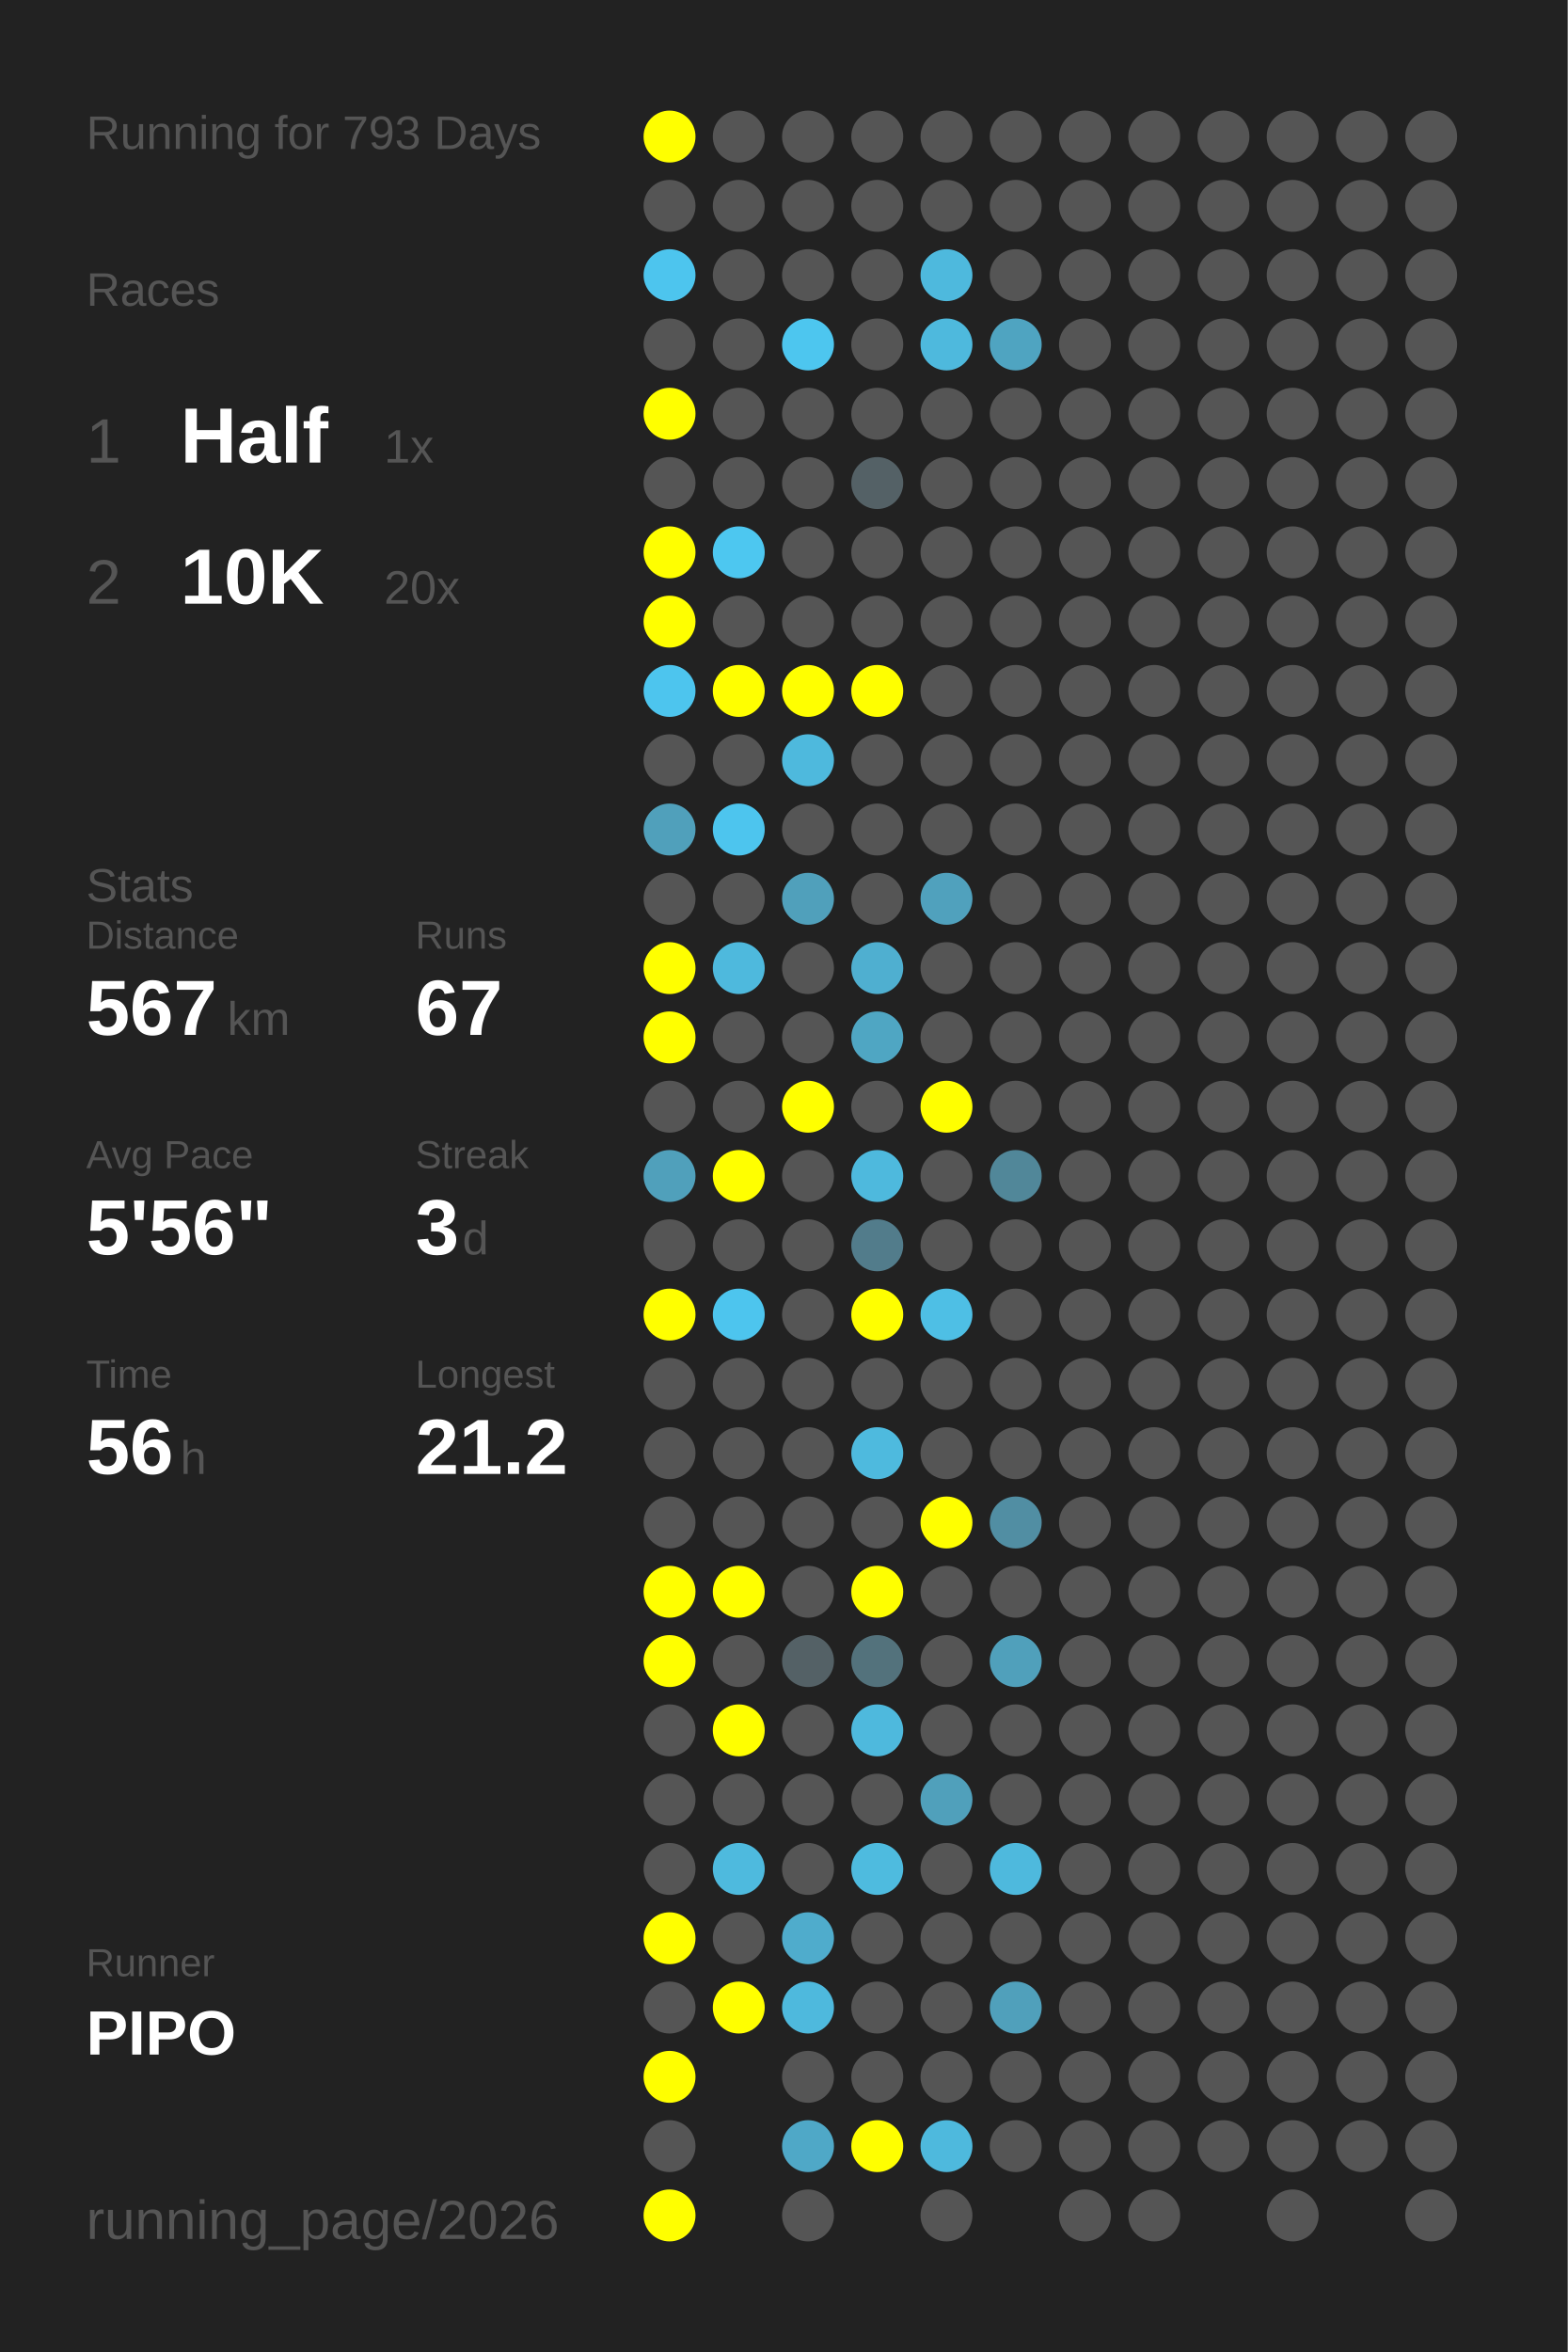
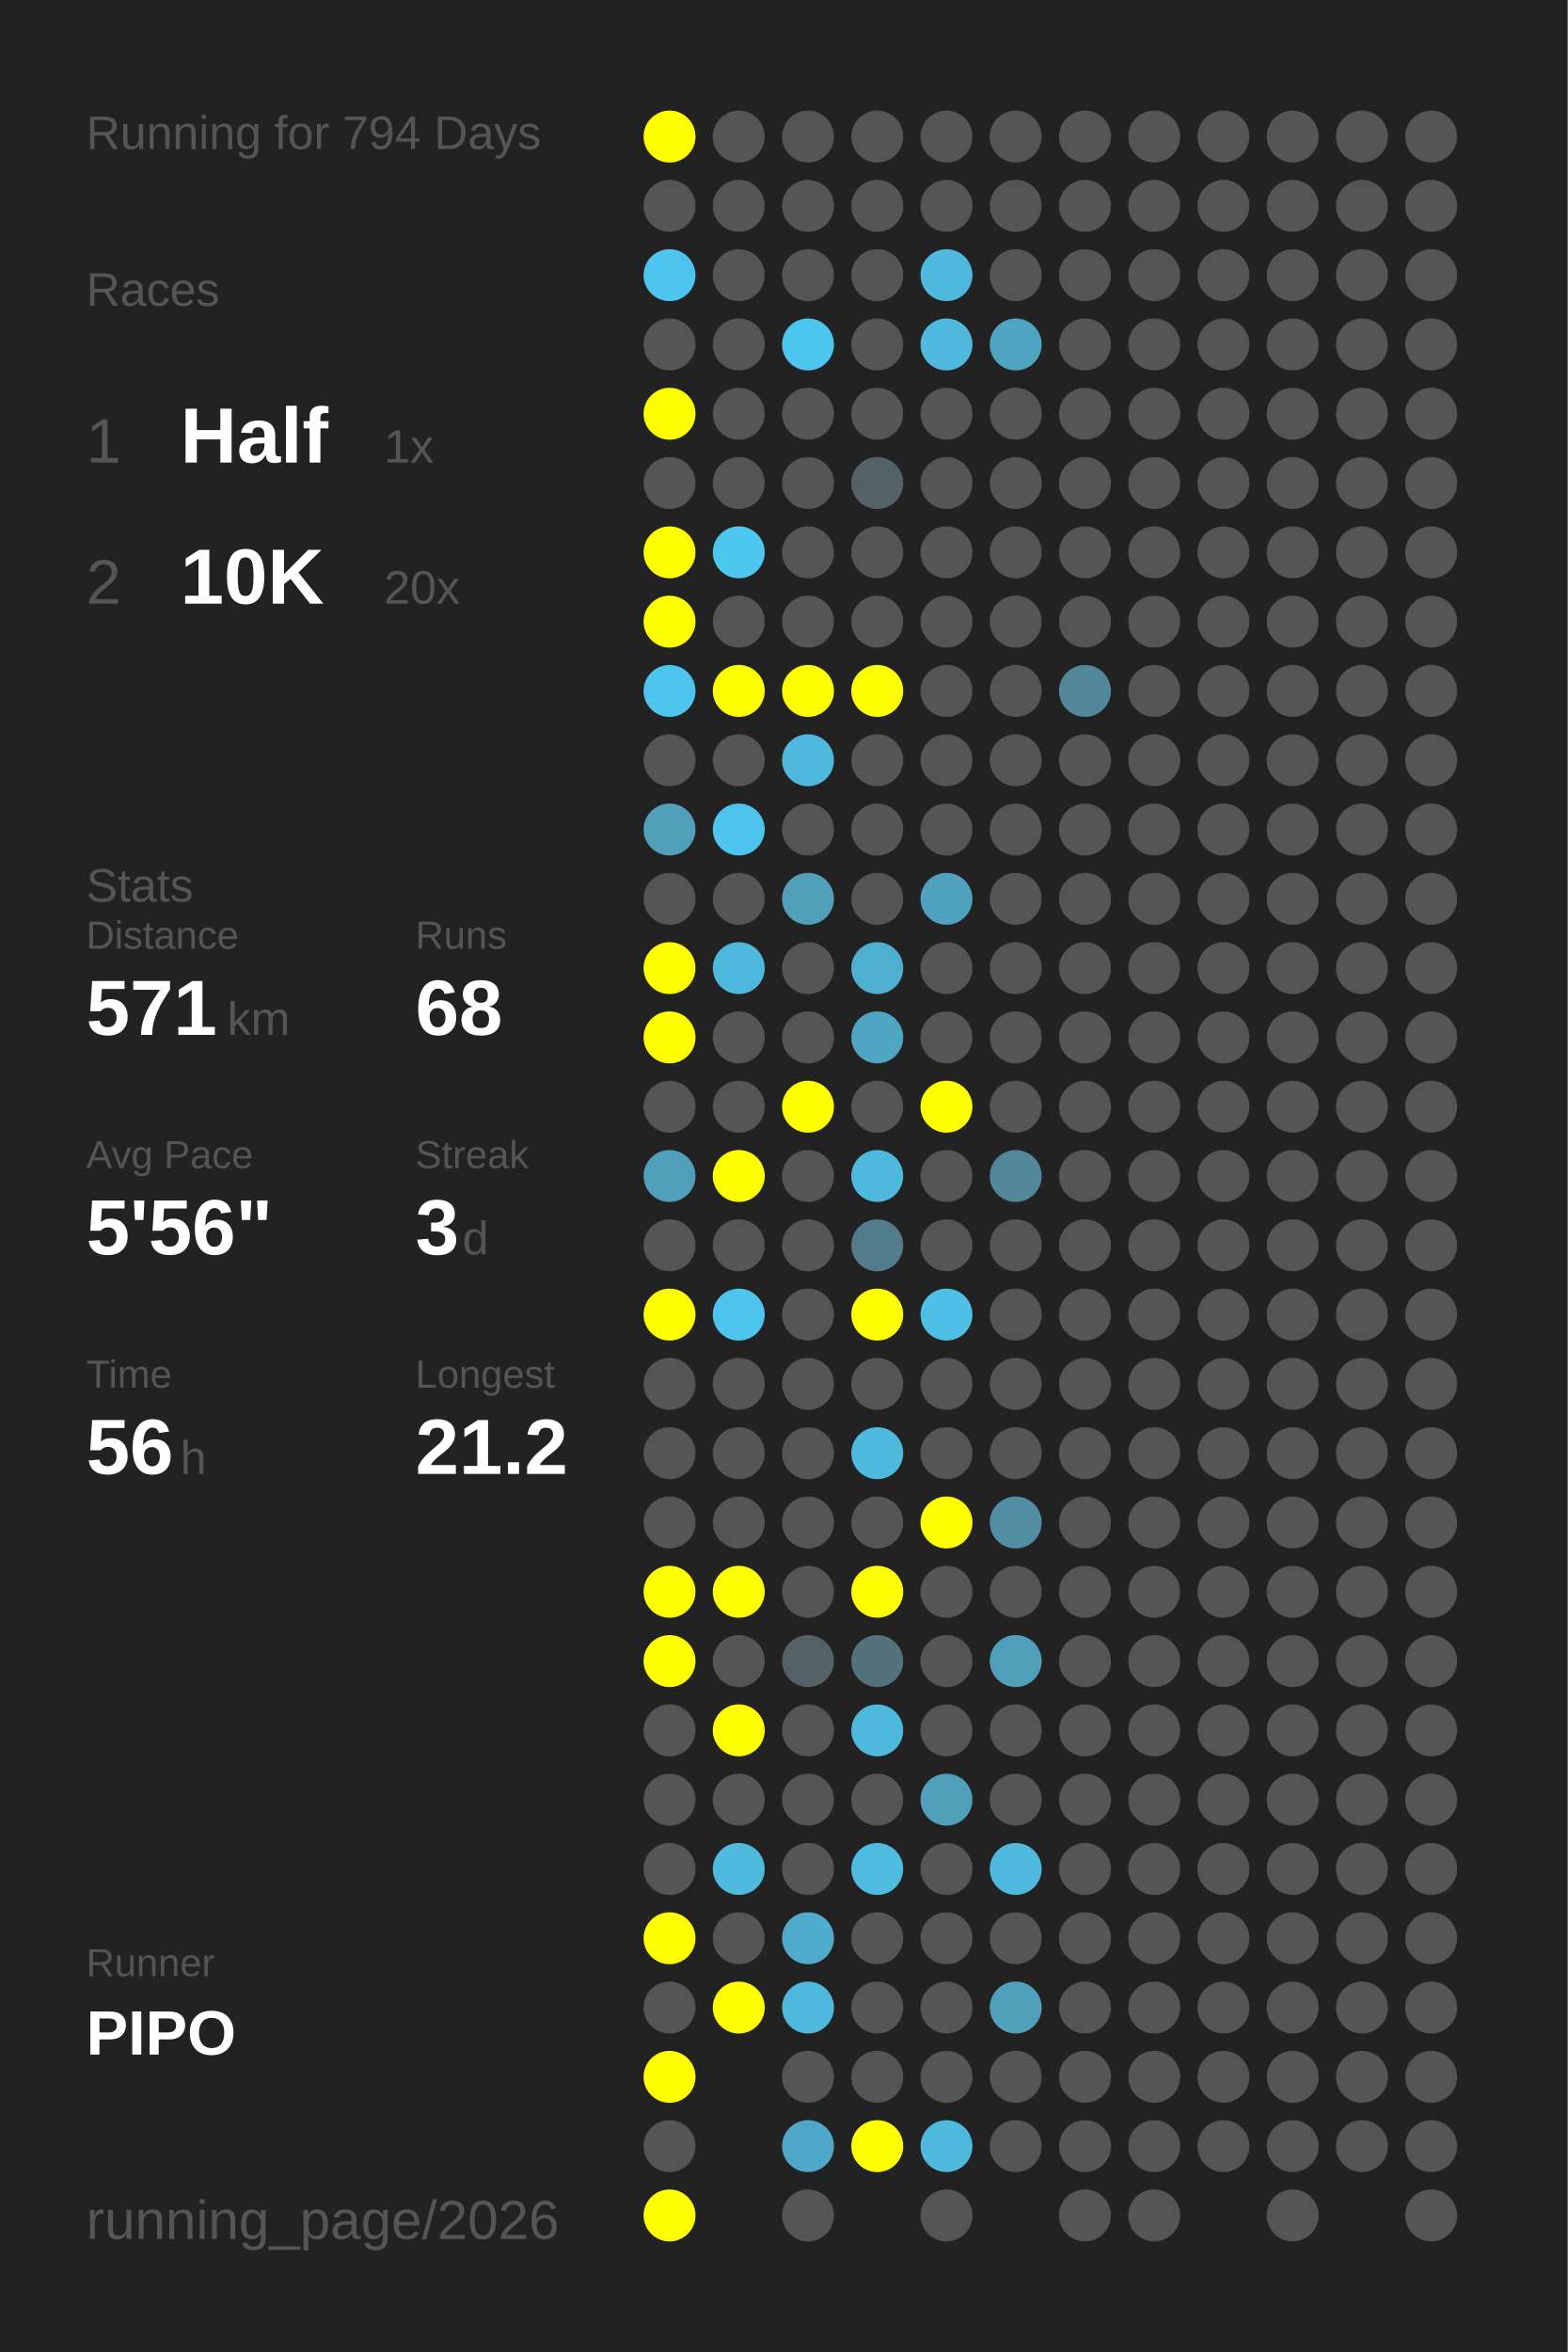
<svg xmlns="http://www.w3.org/2000/svg" baseProfile="full" height="300mm" version="1.1" viewBox="0,0,200,300" width="200mm">
  <defs />
  <rect fill="#222222" height="300" width="200" x="0" y="0" />
-   <text fill="#555555" style="font-size:6px; font-family:Arial;" x="11" y="19">Running for 793 Days</text>
+   <text fill="#555555" style="font-size:6px; font-family:Arial;" x="11" y="19">Running for 794 Days</text>
  <text fill="#555555" style="font-size:6px; font-family:Arial;" x="11" y="39">Races</text>
  <text fill="#555555" style="font-size:8px; font-family:Arial;" x="11" y="59">1</text>
  <text fill="#FFFFFF" style="font-size:10px; font-family:Arial; font-weight:bold;" x="23" y="59">Half</text>
  <text fill="#555555" style="font-size:6px; font-family:Arial;" x="49" y="59">1x</text>
  <text fill="#555555" style="font-size:8px; font-family:Arial;" x="11" y="77">2</text>
  <text fill="#FFFFFF" style="font-size:10px; font-family:Arial; font-weight:bold;" x="23" y="77">10K</text>
  <text fill="#555555" style="font-size:6px; font-family:Arial;" x="49" y="77">20x</text>
  <text fill="#555555" style="font-size:6px; font-family:Arial;" x="11" y="115">Stats</text>
  <text fill="#555555" style="font-size:5px; font-family:Arial;" x="11" y="121">Distance</text>
-   <text fill="#FFFFFF" style="font-size:10px; font-family:Arial; font-weight:bold;" x="11" y="132">567</text>
+   <text fill="#FFFFFF" style="font-size:10px; font-family:Arial; font-weight:bold;" x="11" y="132">571</text>
  <text fill="#555555" style="font-size:6px; font-family:Arial;" x="29" y="132">km</text>
  <text fill="#555555" style="font-size:5px; font-family:Arial;" x="53" y="121">Runs</text>
-   <text fill="#FFFFFF" style="font-size:10px; font-family:Arial; font-weight:bold;" x="53" y="132">67</text>
+   <text fill="#FFFFFF" style="font-size:10px; font-family:Arial; font-weight:bold;" x="53" y="132">68</text>
  <text fill="#555555" style="font-size:5px; font-family:Arial;" x="11" y="149">Avg Pace</text>
  <text fill="#FFFFFF" style="font-size:10px; font-family:Arial; font-weight:bold;" x="11" y="160">5'56"</text>
  <text fill="#555555" style="font-size:5px; font-family:Arial;" x="53" y="149">Streak</text>
  <text fill="#FFFFFF" style="font-size:10px; font-family:Arial; font-weight:bold;" x="53" y="160">3</text>
  <text fill="#555555" style="font-size:6px; font-family:Arial;" x="59" y="160">d</text>
  <text fill="#555555" style="font-size:5px; font-family:Arial;" x="11" y="177">Time</text>
  <text fill="#FFFFFF" style="font-size:10px; font-family:Arial; font-weight:bold;" x="11" y="188">56</text>
  <text fill="#555555" style="font-size:6px; font-family:Arial;" x="23" y="188">h</text>
  <text fill="#555555" style="font-size:5px; font-family:Arial;" x="53" y="177">Longest</text>
  <text fill="#FFFFFF" style="font-size:10px; font-family:Arial; font-weight:bold;" x="53" y="188">21.2</text>
  <text fill="#555555" style="font-size:5px; font-family:Arial;" x="11" y="252.065">Runner</text>
  <text fill="#FFFFFF" style="font-size:8px; font-family:Arial; font-weight:bold;" x="11" y="262.065">PIPO</text>
  <text fill="#555555" style="font-size:7px; font-family:Arial;" x="11" y="285.581">running_page/2026</text>
  <circle cx="85.417" cy="17.419" fill="#FFFF00" r="3.312" />
  <circle cx="85.417" cy="26.258" fill="#555555" r="3.312" />
  <circle cx="85.417" cy="35.097" fill="#4dc5ee" r="3.312" />
  <circle cx="85.417" cy="43.935" fill="#555555" r="3.312" />
  <circle cx="85.417" cy="52.774" fill="#FFFF00" r="3.312" />
  <circle cx="85.417" cy="61.613" fill="#555555" r="3.312" />
  <circle cx="85.417" cy="70.452" fill="#FFFF00" r="3.312" />
  <circle cx="85.417" cy="79.29" fill="#FFFF00" r="3.312" />
  <circle cx="85.417" cy="88.129" fill="#4dc5ee" r="3.312" />
  <circle cx="85.417" cy="96.968" fill="#555555" r="3.312" />
  <circle cx="85.417" cy="105.806" fill="#50a0bb" r="3.312" />
  <circle cx="85.417" cy="114.645" fill="#555555" r="3.312" />
  <circle cx="85.417" cy="123.484" fill="#FFFF00" r="3.312" />
  <circle cx="85.417" cy="132.323" fill="#FFFF00" r="3.312" />
  <circle cx="85.417" cy="141.161" fill="#555555" r="3.312" />
  <circle cx="85.417" cy="150" fill="#50a0bb" r="3.312" />
  <circle cx="85.417" cy="158.839" fill="#555555" r="3.312" />
  <circle cx="85.417" cy="167.677" fill="#FFFF00" r="3.312" />
  <circle cx="85.417" cy="176.516" fill="#555555" r="3.312" />
  <circle cx="85.417" cy="185.355" fill="#555555" r="3.312" />
  <circle cx="85.417" cy="194.194" fill="#555555" r="3.312" />
  <circle cx="85.417" cy="203.032" fill="#FFFF00" r="3.312" />
  <circle cx="85.417" cy="211.871" fill="#FFFF00" r="3.312" />
  <circle cx="85.417" cy="220.71" fill="#555555" r="3.312" />
  <circle cx="85.417" cy="229.548" fill="#555555" r="3.312" />
  <circle cx="85.417" cy="238.387" fill="#555555" r="3.312" />
  <circle cx="85.417" cy="247.226" fill="#FFFF00" r="3.312" />
  <circle cx="85.417" cy="256.065" fill="#555555" r="3.312" />
  <circle cx="85.417" cy="264.903" fill="#FFFF00" r="3.312" />
  <circle cx="85.417" cy="273.742" fill="#555555" r="3.312" />
  <circle cx="85.417" cy="282.581" fill="#FFFF00" r="3.312" />
  <circle cx="94.25" cy="17.419" fill="#555555" r="3.312" />
  <circle cx="94.25" cy="26.258" fill="#555555" r="3.312" />
  <circle cx="94.25" cy="35.097" fill="#555555" r="3.312" />
  <circle cx="94.25" cy="43.935" fill="#555555" r="3.312" />
  <circle cx="94.25" cy="52.774" fill="#555555" r="3.312" />
  <circle cx="94.25" cy="61.613" fill="#555555" r="3.312" />
  <circle cx="94.25" cy="70.452" fill="#4dc7f0" r="3.312" />
  <circle cx="94.25" cy="79.29" fill="#555555" r="3.312" />
  <circle cx="94.25" cy="88.129" fill="#FFFF00" r="3.312" />
  <circle cx="94.25" cy="96.968" fill="#555555" r="3.312" />
  <circle cx="94.25" cy="105.806" fill="#4dc5ee" r="3.312" />
  <circle cx="94.25" cy="114.645" fill="#555555" r="3.312" />
  <circle cx="94.25" cy="123.484" fill="#4eb9dd" r="3.312" />
  <circle cx="94.25" cy="132.323" fill="#555555" r="3.312" />
  <circle cx="94.25" cy="141.161" fill="#555555" r="3.312" />
  <circle cx="94.25" cy="150" fill="#FFFF00" r="3.312" />
  <circle cx="94.25" cy="158.839" fill="#555555" r="3.312" />
  <circle cx="94.25" cy="167.677" fill="#4dc5ee" r="3.312" />
  <circle cx="94.25" cy="176.516" fill="#555555" r="3.312" />
  <circle cx="94.25" cy="185.355" fill="#555555" r="3.312" />
  <circle cx="94.25" cy="194.194" fill="#555555" r="3.312" />
  <circle cx="94.25" cy="203.032" fill="#FFFF00" r="3.312" />
  <circle cx="94.25" cy="211.871" fill="#555555" r="3.312" />
  <circle cx="94.25" cy="220.71" fill="#FFFF00" r="3.312" />
  <circle cx="94.25" cy="229.548" fill="#555555" r="3.312" />
  <circle cx="94.25" cy="238.387" fill="#4ebade" r="3.312" />
  <circle cx="94.25" cy="247.226" fill="#555555" r="3.312" />
  <circle cx="94.25" cy="256.065" fill="#FFFF00" r="3.312" />
  <circle cx="103.083" cy="17.419" fill="#555555" r="3.312" />
  <circle cx="103.083" cy="26.258" fill="#555555" r="3.312" />
  <circle cx="103.083" cy="35.097" fill="#555555" r="3.312" />
  <circle cx="103.083" cy="43.935" fill="#4dc6ef" r="3.312" />
  <circle cx="103.083" cy="52.774" fill="#555555" r="3.312" />
  <circle cx="103.083" cy="61.613" fill="#555555" r="3.312" />
  <circle cx="103.083" cy="70.452" fill="#555555" r="3.312" />
  <circle cx="103.083" cy="79.29" fill="#555555" r="3.312" />
  <circle cx="103.083" cy="88.129" fill="#FFFF00" r="3.312" />
  <circle cx="103.083" cy="96.968" fill="#4eb9dd" r="3.312" />
  <circle cx="103.083" cy="105.806" fill="#555555" r="3.312" />
  <circle cx="103.083" cy="114.645" fill="#50a0bb" r="3.312" />
  <circle cx="103.083" cy="123.484" fill="#555555" r="3.312" />
  <circle cx="103.083" cy="132.323" fill="#555555" r="3.312" />
  <circle cx="103.083" cy="141.161" fill="#FFFF00" r="3.312" />
  <circle cx="103.083" cy="150" fill="#555555" r="3.312" />
  <circle cx="103.083" cy="158.839" fill="#555555" r="3.312" />
  <circle cx="103.083" cy="167.677" fill="#555555" r="3.312" />
  <circle cx="103.083" cy="176.516" fill="#555555" r="3.312" />
  <circle cx="103.083" cy="185.355" fill="#555555" r="3.312" />
  <circle cx="103.083" cy="194.194" fill="#555555" r="3.312" />
  <circle cx="103.083" cy="203.032" fill="#555555" r="3.312" />
  <circle cx="103.083" cy="211.871" fill="#546166" r="3.312" />
  <circle cx="103.083" cy="220.71" fill="#555555" r="3.312" />
  <circle cx="103.083" cy="229.548" fill="#555555" r="3.312" />
  <circle cx="103.083" cy="238.387" fill="#555555" r="3.312" />
  <circle cx="103.083" cy="247.226" fill="#4faccc" r="3.312" />
  <circle cx="103.083" cy="256.065" fill="#4eb9dd" r="3.312" />
  <circle cx="103.083" cy="264.903" fill="#555555" r="3.312" />
  <circle cx="103.083" cy="273.742" fill="#4fa8c7" r="3.312" />
  <circle cx="103.083" cy="282.581" fill="#555555" r="3.312" />
  <circle cx="111.917" cy="17.419" fill="#555555" r="3.312" />
  <circle cx="111.917" cy="26.258" fill="#555555" r="3.312" />
  <circle cx="111.917" cy="35.097" fill="#555555" r="3.312" />
  <circle cx="111.917" cy="43.935" fill="#555555" r="3.312" />
  <circle cx="111.917" cy="52.774" fill="#555555" r="3.312" />
  <circle cx="111.917" cy="61.613" fill="#546166" r="3.312" />
  <circle cx="111.917" cy="70.452" fill="#555555" r="3.312" />
  <circle cx="111.917" cy="79.29" fill="#555555" r="3.312" />
  <circle cx="111.917" cy="88.129" fill="#FFFF00" r="3.312" />
  <circle cx="111.917" cy="96.968" fill="#555555" r="3.312" />
  <circle cx="111.917" cy="105.806" fill="#555555" r="3.312" />
  <circle cx="111.917" cy="114.645" fill="#555555" r="3.312" />
  <circle cx="111.917" cy="123.484" fill="#4fafd0" r="3.312" />
  <circle cx="111.917" cy="132.323" fill="#4fa6c3" r="3.312" />
  <circle cx="111.917" cy="141.161" fill="#555555" r="3.312" />
  <circle cx="111.917" cy="150" fill="#4eb9dd" r="3.312" />
  <circle cx="111.917" cy="158.839" fill="#527c8b" r="3.312" />
  <circle cx="111.917" cy="167.677" fill="#FFFF00" r="3.312" />
  <circle cx="111.917" cy="176.516" fill="#555555" r="3.312" />
  <circle cx="111.917" cy="185.355" fill="#4ebade" r="3.312" />
  <circle cx="111.917" cy="194.194" fill="#555555" r="3.312" />
  <circle cx="111.917" cy="203.032" fill="#FFFF00" r="3.312" />
  <circle cx="111.917" cy="211.871" fill="#53727c" r="3.312" />
  <circle cx="111.917" cy="220.71" fill="#4eb9dd" r="3.312" />
  <circle cx="111.917" cy="229.548" fill="#555555" r="3.312" />
  <circle cx="111.917" cy="238.387" fill="#4ebbdf" r="3.312" />
  <circle cx="111.917" cy="247.226" fill="#555555" r="3.312" />
  <circle cx="111.917" cy="256.065" fill="#555555" r="3.312" />
  <circle cx="111.917" cy="264.903" fill="#555555" r="3.312" />
  <circle cx="111.917" cy="273.742" fill="#FFFF00" r="3.312" />
  <circle cx="120.75" cy="17.419" fill="#555555" r="3.312" />
  <circle cx="120.75" cy="26.258" fill="#555555" r="3.312" />
  <circle cx="120.75" cy="35.097" fill="#4eb9dd" r="3.312" />
  <circle cx="120.75" cy="43.935" fill="#4eb9dd" r="3.312" />
  <circle cx="120.75" cy="52.774" fill="#555555" r="3.312" />
  <circle cx="120.75" cy="61.613" fill="#555555" r="3.312" />
  <circle cx="120.75" cy="70.452" fill="#555555" r="3.312" />
  <circle cx="120.75" cy="79.29" fill="#555555" r="3.312" />
  <circle cx="120.75" cy="88.129" fill="#555555" r="3.312" />
  <circle cx="120.75" cy="96.968" fill="#555555" r="3.312" />
  <circle cx="120.75" cy="105.806" fill="#555555" r="3.312" />
  <circle cx="120.75" cy="114.645" fill="#50a1bd" r="3.312" />
  <circle cx="120.75" cy="123.484" fill="#555555" r="3.312" />
  <circle cx="120.75" cy="132.323" fill="#555555" r="3.312" />
  <circle cx="120.75" cy="141.161" fill="#FFFF00" r="3.312" />
  <circle cx="120.75" cy="150" fill="#555555" r="3.312" />
  <circle cx="120.75" cy="158.839" fill="#555555" r="3.312" />
  <circle cx="120.75" cy="167.677" fill="#4ebfe5" r="3.312" />
  <circle cx="120.75" cy="176.516" fill="#555555" r="3.312" />
  <circle cx="120.75" cy="185.355" fill="#555555" r="3.312" />
  <circle cx="120.75" cy="194.194" fill="#FFFF00" r="3.312" />
  <circle cx="120.75" cy="203.032" fill="#555555" r="3.312" />
  <circle cx="120.75" cy="211.871" fill="#555555" r="3.312" />
  <circle cx="120.75" cy="220.71" fill="#555555" r="3.312" />
  <circle cx="120.75" cy="229.548" fill="#50a0bb" r="3.312" />
  <circle cx="120.75" cy="238.387" fill="#555555" r="3.312" />
  <circle cx="120.75" cy="247.226" fill="#555555" r="3.312" />
  <circle cx="120.75" cy="256.065" fill="#555555" r="3.312" />
  <circle cx="120.75" cy="264.903" fill="#555555" r="3.312" />
  <circle cx="120.75" cy="273.742" fill="#4eb9dd" r="3.312" />
  <circle cx="120.75" cy="282.581" fill="#555555" r="3.312" />
  <circle cx="129.583" cy="17.419" fill="#555555" r="3.312" />
  <circle cx="129.583" cy="26.258" fill="#555555" r="3.312" />
  <circle cx="129.583" cy="35.097" fill="#555555" r="3.312" />
  <circle cx="129.583" cy="43.935" fill="#4fa4c1" r="3.312" />
  <circle cx="129.583" cy="52.774" fill="#555555" r="3.312" />
  <circle cx="129.583" cy="61.613" fill="#555555" r="3.312" />
  <circle cx="129.583" cy="70.452" fill="#555555" r="3.312" />
  <circle cx="129.583" cy="79.29" fill="#555555" r="3.312" />
  <circle cx="129.583" cy="88.129" fill="#555555" r="3.312" />
  <circle cx="129.583" cy="96.968" fill="#555555" r="3.312" />
  <circle cx="129.583" cy="105.806" fill="#555555" r="3.312" />
  <circle cx="129.583" cy="114.645" fill="#555555" r="3.312" />
  <circle cx="129.583" cy="123.484" fill="#555555" r="3.312" />
  <circle cx="129.583" cy="132.323" fill="#555555" r="3.312" />
  <circle cx="129.583" cy="141.161" fill="#555555" r="3.312" />
  <circle cx="129.583" cy="150" fill="#518799" r="3.312" />
  <circle cx="129.583" cy="158.839" fill="#555555" r="3.312" />
  <circle cx="129.583" cy="167.677" fill="#555555" r="3.312" />
  <circle cx="129.583" cy="176.516" fill="#555555" r="3.312" />
  <circle cx="129.583" cy="185.355" fill="#555555" r="3.312" />
  <circle cx="129.583" cy="194.194" fill="#518ea3" r="3.312" />
  <circle cx="129.583" cy="203.032" fill="#555555" r="3.312" />
  <circle cx="129.583" cy="211.871" fill="#50a0bb" r="3.312" />
  <circle cx="129.583" cy="220.71" fill="#555555" r="3.312" />
  <circle cx="129.583" cy="229.548" fill="#555555" r="3.312" />
  <circle cx="129.583" cy="238.387" fill="#4eb9dd" r="3.312" />
  <circle cx="129.583" cy="247.226" fill="#555555" r="3.312" />
  <circle cx="129.583" cy="256.065" fill="#50a0bb" r="3.312" />
  <circle cx="129.583" cy="264.903" fill="#555555" r="3.312" />
  <circle cx="129.583" cy="273.742" fill="#555555" r="3.312" />
  <circle cx="138.417" cy="17.419" fill="#555555" r="3.312" />
  <circle cx="138.417" cy="26.258" fill="#555555" r="3.312" />
  <circle cx="138.417" cy="35.097" fill="#555555" r="3.312" />
  <circle cx="138.417" cy="43.935" fill="#555555" r="3.312" />
  <circle cx="138.417" cy="52.774" fill="#555555" r="3.312" />
  <circle cx="138.417" cy="61.613" fill="#555555" r="3.312" />
  <circle cx="138.417" cy="70.452" fill="#555555" r="3.312" />
  <circle cx="138.417" cy="79.29" fill="#555555" r="3.312" />
-   <circle cx="138.417" cy="88.129" fill="#555555" r="3.312" />
+   <circle cx="138.417" cy="88.129" fill="#518799" r="3.312" />
  <circle cx="138.417" cy="96.968" fill="#555555" r="3.312" />
  <circle cx="138.417" cy="105.806" fill="#555555" r="3.312" />
  <circle cx="138.417" cy="114.645" fill="#555555" r="3.312" />
  <circle cx="138.417" cy="123.484" fill="#555555" r="3.312" />
  <circle cx="138.417" cy="132.323" fill="#555555" r="3.312" />
  <circle cx="138.417" cy="141.161" fill="#555555" r="3.312" />
  <circle cx="138.417" cy="150" fill="#555555" r="3.312" />
  <circle cx="138.417" cy="158.839" fill="#555555" r="3.312" />
  <circle cx="138.417" cy="167.677" fill="#555555" r="3.312" />
  <circle cx="138.417" cy="176.516" fill="#555555" r="3.312" />
  <circle cx="138.417" cy="185.355" fill="#555555" r="3.312" />
  <circle cx="138.417" cy="194.194" fill="#555555" r="3.312" />
  <circle cx="138.417" cy="203.032" fill="#555555" r="3.312" />
  <circle cx="138.417" cy="211.871" fill="#555555" r="3.312" />
  <circle cx="138.417" cy="220.71" fill="#555555" r="3.312" />
  <circle cx="138.417" cy="229.548" fill="#555555" r="3.312" />
  <circle cx="138.417" cy="238.387" fill="#555555" r="3.312" />
  <circle cx="138.417" cy="247.226" fill="#555555" r="3.312" />
  <circle cx="138.417" cy="256.065" fill="#555555" r="3.312" />
  <circle cx="138.417" cy="264.903" fill="#555555" r="3.312" />
  <circle cx="138.417" cy="273.742" fill="#555555" r="3.312" />
  <circle cx="138.417" cy="282.581" fill="#555555" r="3.312" />
  <circle cx="147.25" cy="17.419" fill="#555555" r="3.312" />
  <circle cx="147.25" cy="26.258" fill="#555555" r="3.312" />
  <circle cx="147.25" cy="35.097" fill="#555555" r="3.312" />
  <circle cx="147.25" cy="43.935" fill="#555555" r="3.312" />
  <circle cx="147.25" cy="52.774" fill="#555555" r="3.312" />
  <circle cx="147.25" cy="61.613" fill="#555555" r="3.312" />
  <circle cx="147.25" cy="70.452" fill="#555555" r="3.312" />
  <circle cx="147.25" cy="79.29" fill="#555555" r="3.312" />
  <circle cx="147.25" cy="88.129" fill="#555555" r="3.312" />
  <circle cx="147.25" cy="96.968" fill="#555555" r="3.312" />
  <circle cx="147.25" cy="105.806" fill="#555555" r="3.312" />
  <circle cx="147.25" cy="114.645" fill="#555555" r="3.312" />
  <circle cx="147.25" cy="123.484" fill="#555555" r="3.312" />
  <circle cx="147.25" cy="132.323" fill="#555555" r="3.312" />
  <circle cx="147.25" cy="141.161" fill="#555555" r="3.312" />
  <circle cx="147.25" cy="150" fill="#555555" r="3.312" />
  <circle cx="147.25" cy="158.839" fill="#555555" r="3.312" />
  <circle cx="147.25" cy="167.677" fill="#555555" r="3.312" />
  <circle cx="147.25" cy="176.516" fill="#555555" r="3.312" />
  <circle cx="147.25" cy="185.355" fill="#555555" r="3.312" />
  <circle cx="147.25" cy="194.194" fill="#555555" r="3.312" />
  <circle cx="147.25" cy="203.032" fill="#555555" r="3.312" />
  <circle cx="147.25" cy="211.871" fill="#555555" r="3.312" />
  <circle cx="147.25" cy="220.71" fill="#555555" r="3.312" />
  <circle cx="147.25" cy="229.548" fill="#555555" r="3.312" />
  <circle cx="147.25" cy="238.387" fill="#555555" r="3.312" />
  <circle cx="147.25" cy="247.226" fill="#555555" r="3.312" />
  <circle cx="147.25" cy="256.065" fill="#555555" r="3.312" />
  <circle cx="147.25" cy="264.903" fill="#555555" r="3.312" />
  <circle cx="147.25" cy="273.742" fill="#555555" r="3.312" />
  <circle cx="147.25" cy="282.581" fill="#555555" r="3.312" />
  <circle cx="156.083" cy="17.419" fill="#555555" r="3.312" />
  <circle cx="156.083" cy="26.258" fill="#555555" r="3.312" />
  <circle cx="156.083" cy="35.097" fill="#555555" r="3.312" />
  <circle cx="156.083" cy="43.935" fill="#555555" r="3.312" />
  <circle cx="156.083" cy="52.774" fill="#555555" r="3.312" />
  <circle cx="156.083" cy="61.613" fill="#555555" r="3.312" />
  <circle cx="156.083" cy="70.452" fill="#555555" r="3.312" />
  <circle cx="156.083" cy="79.29" fill="#555555" r="3.312" />
  <circle cx="156.083" cy="88.129" fill="#555555" r="3.312" />
  <circle cx="156.083" cy="96.968" fill="#555555" r="3.312" />
  <circle cx="156.083" cy="105.806" fill="#555555" r="3.312" />
  <circle cx="156.083" cy="114.645" fill="#555555" r="3.312" />
  <circle cx="156.083" cy="123.484" fill="#555555" r="3.312" />
  <circle cx="156.083" cy="132.323" fill="#555555" r="3.312" />
  <circle cx="156.083" cy="141.161" fill="#555555" r="3.312" />
  <circle cx="156.083" cy="150" fill="#555555" r="3.312" />
  <circle cx="156.083" cy="158.839" fill="#555555" r="3.312" />
  <circle cx="156.083" cy="167.677" fill="#555555" r="3.312" />
  <circle cx="156.083" cy="176.516" fill="#555555" r="3.312" />
  <circle cx="156.083" cy="185.355" fill="#555555" r="3.312" />
  <circle cx="156.083" cy="194.194" fill="#555555" r="3.312" />
  <circle cx="156.083" cy="203.032" fill="#555555" r="3.312" />
  <circle cx="156.083" cy="211.871" fill="#555555" r="3.312" />
  <circle cx="156.083" cy="220.71" fill="#555555" r="3.312" />
  <circle cx="156.083" cy="229.548" fill="#555555" r="3.312" />
  <circle cx="156.083" cy="238.387" fill="#555555" r="3.312" />
  <circle cx="156.083" cy="247.226" fill="#555555" r="3.312" />
  <circle cx="156.083" cy="256.065" fill="#555555" r="3.312" />
  <circle cx="156.083" cy="264.903" fill="#555555" r="3.312" />
  <circle cx="156.083" cy="273.742" fill="#555555" r="3.312" />
  <circle cx="164.917" cy="17.419" fill="#555555" r="3.312" />
  <circle cx="164.917" cy="26.258" fill="#555555" r="3.312" />
  <circle cx="164.917" cy="35.097" fill="#555555" r="3.312" />
  <circle cx="164.917" cy="43.935" fill="#555555" r="3.312" />
  <circle cx="164.917" cy="52.774" fill="#555555" r="3.312" />
  <circle cx="164.917" cy="61.613" fill="#555555" r="3.312" />
  <circle cx="164.917" cy="70.452" fill="#555555" r="3.312" />
  <circle cx="164.917" cy="79.29" fill="#555555" r="3.312" />
  <circle cx="164.917" cy="88.129" fill="#555555" r="3.312" />
  <circle cx="164.917" cy="96.968" fill="#555555" r="3.312" />
  <circle cx="164.917" cy="105.806" fill="#555555" r="3.312" />
  <circle cx="164.917" cy="114.645" fill="#555555" r="3.312" />
  <circle cx="164.917" cy="123.484" fill="#555555" r="3.312" />
  <circle cx="164.917" cy="132.323" fill="#555555" r="3.312" />
  <circle cx="164.917" cy="141.161" fill="#555555" r="3.312" />
  <circle cx="164.917" cy="150" fill="#555555" r="3.312" />
  <circle cx="164.917" cy="158.839" fill="#555555" r="3.312" />
  <circle cx="164.917" cy="167.677" fill="#555555" r="3.312" />
  <circle cx="164.917" cy="176.516" fill="#555555" r="3.312" />
  <circle cx="164.917" cy="185.355" fill="#555555" r="3.312" />
  <circle cx="164.917" cy="194.194" fill="#555555" r="3.312" />
  <circle cx="164.917" cy="203.032" fill="#555555" r="3.312" />
  <circle cx="164.917" cy="211.871" fill="#555555" r="3.312" />
  <circle cx="164.917" cy="220.71" fill="#555555" r="3.312" />
  <circle cx="164.917" cy="229.548" fill="#555555" r="3.312" />
  <circle cx="164.917" cy="238.387" fill="#555555" r="3.312" />
  <circle cx="164.917" cy="247.226" fill="#555555" r="3.312" />
  <circle cx="164.917" cy="256.065" fill="#555555" r="3.312" />
  <circle cx="164.917" cy="264.903" fill="#555555" r="3.312" />
  <circle cx="164.917" cy="273.742" fill="#555555" r="3.312" />
  <circle cx="164.917" cy="282.581" fill="#555555" r="3.312" />
  <circle cx="173.75" cy="17.419" fill="#555555" r="3.312" />
  <circle cx="173.75" cy="26.258" fill="#555555" r="3.312" />
  <circle cx="173.75" cy="35.097" fill="#555555" r="3.312" />
  <circle cx="173.75" cy="43.935" fill="#555555" r="3.312" />
  <circle cx="173.75" cy="52.774" fill="#555555" r="3.312" />
  <circle cx="173.75" cy="61.613" fill="#555555" r="3.312" />
  <circle cx="173.75" cy="70.452" fill="#555555" r="3.312" />
  <circle cx="173.75" cy="79.29" fill="#555555" r="3.312" />
  <circle cx="173.75" cy="88.129" fill="#555555" r="3.312" />
  <circle cx="173.75" cy="96.968" fill="#555555" r="3.312" />
  <circle cx="173.75" cy="105.806" fill="#555555" r="3.312" />
  <circle cx="173.75" cy="114.645" fill="#555555" r="3.312" />
  <circle cx="173.75" cy="123.484" fill="#555555" r="3.312" />
  <circle cx="173.75" cy="132.323" fill="#555555" r="3.312" />
  <circle cx="173.75" cy="141.161" fill="#555555" r="3.312" />
  <circle cx="173.75" cy="150" fill="#555555" r="3.312" />
  <circle cx="173.75" cy="158.839" fill="#555555" r="3.312" />
  <circle cx="173.75" cy="167.677" fill="#555555" r="3.312" />
  <circle cx="173.75" cy="176.516" fill="#555555" r="3.312" />
  <circle cx="173.75" cy="185.355" fill="#555555" r="3.312" />
  <circle cx="173.75" cy="194.194" fill="#555555" r="3.312" />
  <circle cx="173.75" cy="203.032" fill="#555555" r="3.312" />
  <circle cx="173.75" cy="211.871" fill="#555555" r="3.312" />
  <circle cx="173.75" cy="220.71" fill="#555555" r="3.312" />
  <circle cx="173.75" cy="229.548" fill="#555555" r="3.312" />
  <circle cx="173.75" cy="238.387" fill="#555555" r="3.312" />
  <circle cx="173.75" cy="247.226" fill="#555555" r="3.312" />
  <circle cx="173.75" cy="256.065" fill="#555555" r="3.312" />
  <circle cx="173.75" cy="264.903" fill="#555555" r="3.312" />
  <circle cx="173.75" cy="273.742" fill="#555555" r="3.312" />
  <circle cx="182.583" cy="17.419" fill="#555555" r="3.312" />
  <circle cx="182.583" cy="26.258" fill="#555555" r="3.312" />
  <circle cx="182.583" cy="35.097" fill="#555555" r="3.312" />
  <circle cx="182.583" cy="43.935" fill="#555555" r="3.312" />
  <circle cx="182.583" cy="52.774" fill="#555555" r="3.312" />
  <circle cx="182.583" cy="61.613" fill="#555555" r="3.312" />
  <circle cx="182.583" cy="70.452" fill="#555555" r="3.312" />
  <circle cx="182.583" cy="79.29" fill="#555555" r="3.312" />
  <circle cx="182.583" cy="88.129" fill="#555555" r="3.312" />
  <circle cx="182.583" cy="96.968" fill="#555555" r="3.312" />
  <circle cx="182.583" cy="105.806" fill="#555555" r="3.312" />
  <circle cx="182.583" cy="114.645" fill="#555555" r="3.312" />
  <circle cx="182.583" cy="123.484" fill="#555555" r="3.312" />
  <circle cx="182.583" cy="132.323" fill="#555555" r="3.312" />
  <circle cx="182.583" cy="141.161" fill="#555555" r="3.312" />
  <circle cx="182.583" cy="150" fill="#555555" r="3.312" />
  <circle cx="182.583" cy="158.839" fill="#555555" r="3.312" />
  <circle cx="182.583" cy="167.677" fill="#555555" r="3.312" />
  <circle cx="182.583" cy="176.516" fill="#555555" r="3.312" />
  <circle cx="182.583" cy="185.355" fill="#555555" r="3.312" />
  <circle cx="182.583" cy="194.194" fill="#555555" r="3.312" />
  <circle cx="182.583" cy="203.032" fill="#555555" r="3.312" />
  <circle cx="182.583" cy="211.871" fill="#555555" r="3.312" />
  <circle cx="182.583" cy="220.71" fill="#555555" r="3.312" />
  <circle cx="182.583" cy="229.548" fill="#555555" r="3.312" />
  <circle cx="182.583" cy="238.387" fill="#555555" r="3.312" />
  <circle cx="182.583" cy="247.226" fill="#555555" r="3.312" />
  <circle cx="182.583" cy="256.065" fill="#555555" r="3.312" />
  <circle cx="182.583" cy="264.903" fill="#555555" r="3.312" />
  <circle cx="182.583" cy="273.742" fill="#555555" r="3.312" />
  <circle cx="182.583" cy="282.581" fill="#555555" r="3.312" />
</svg>
